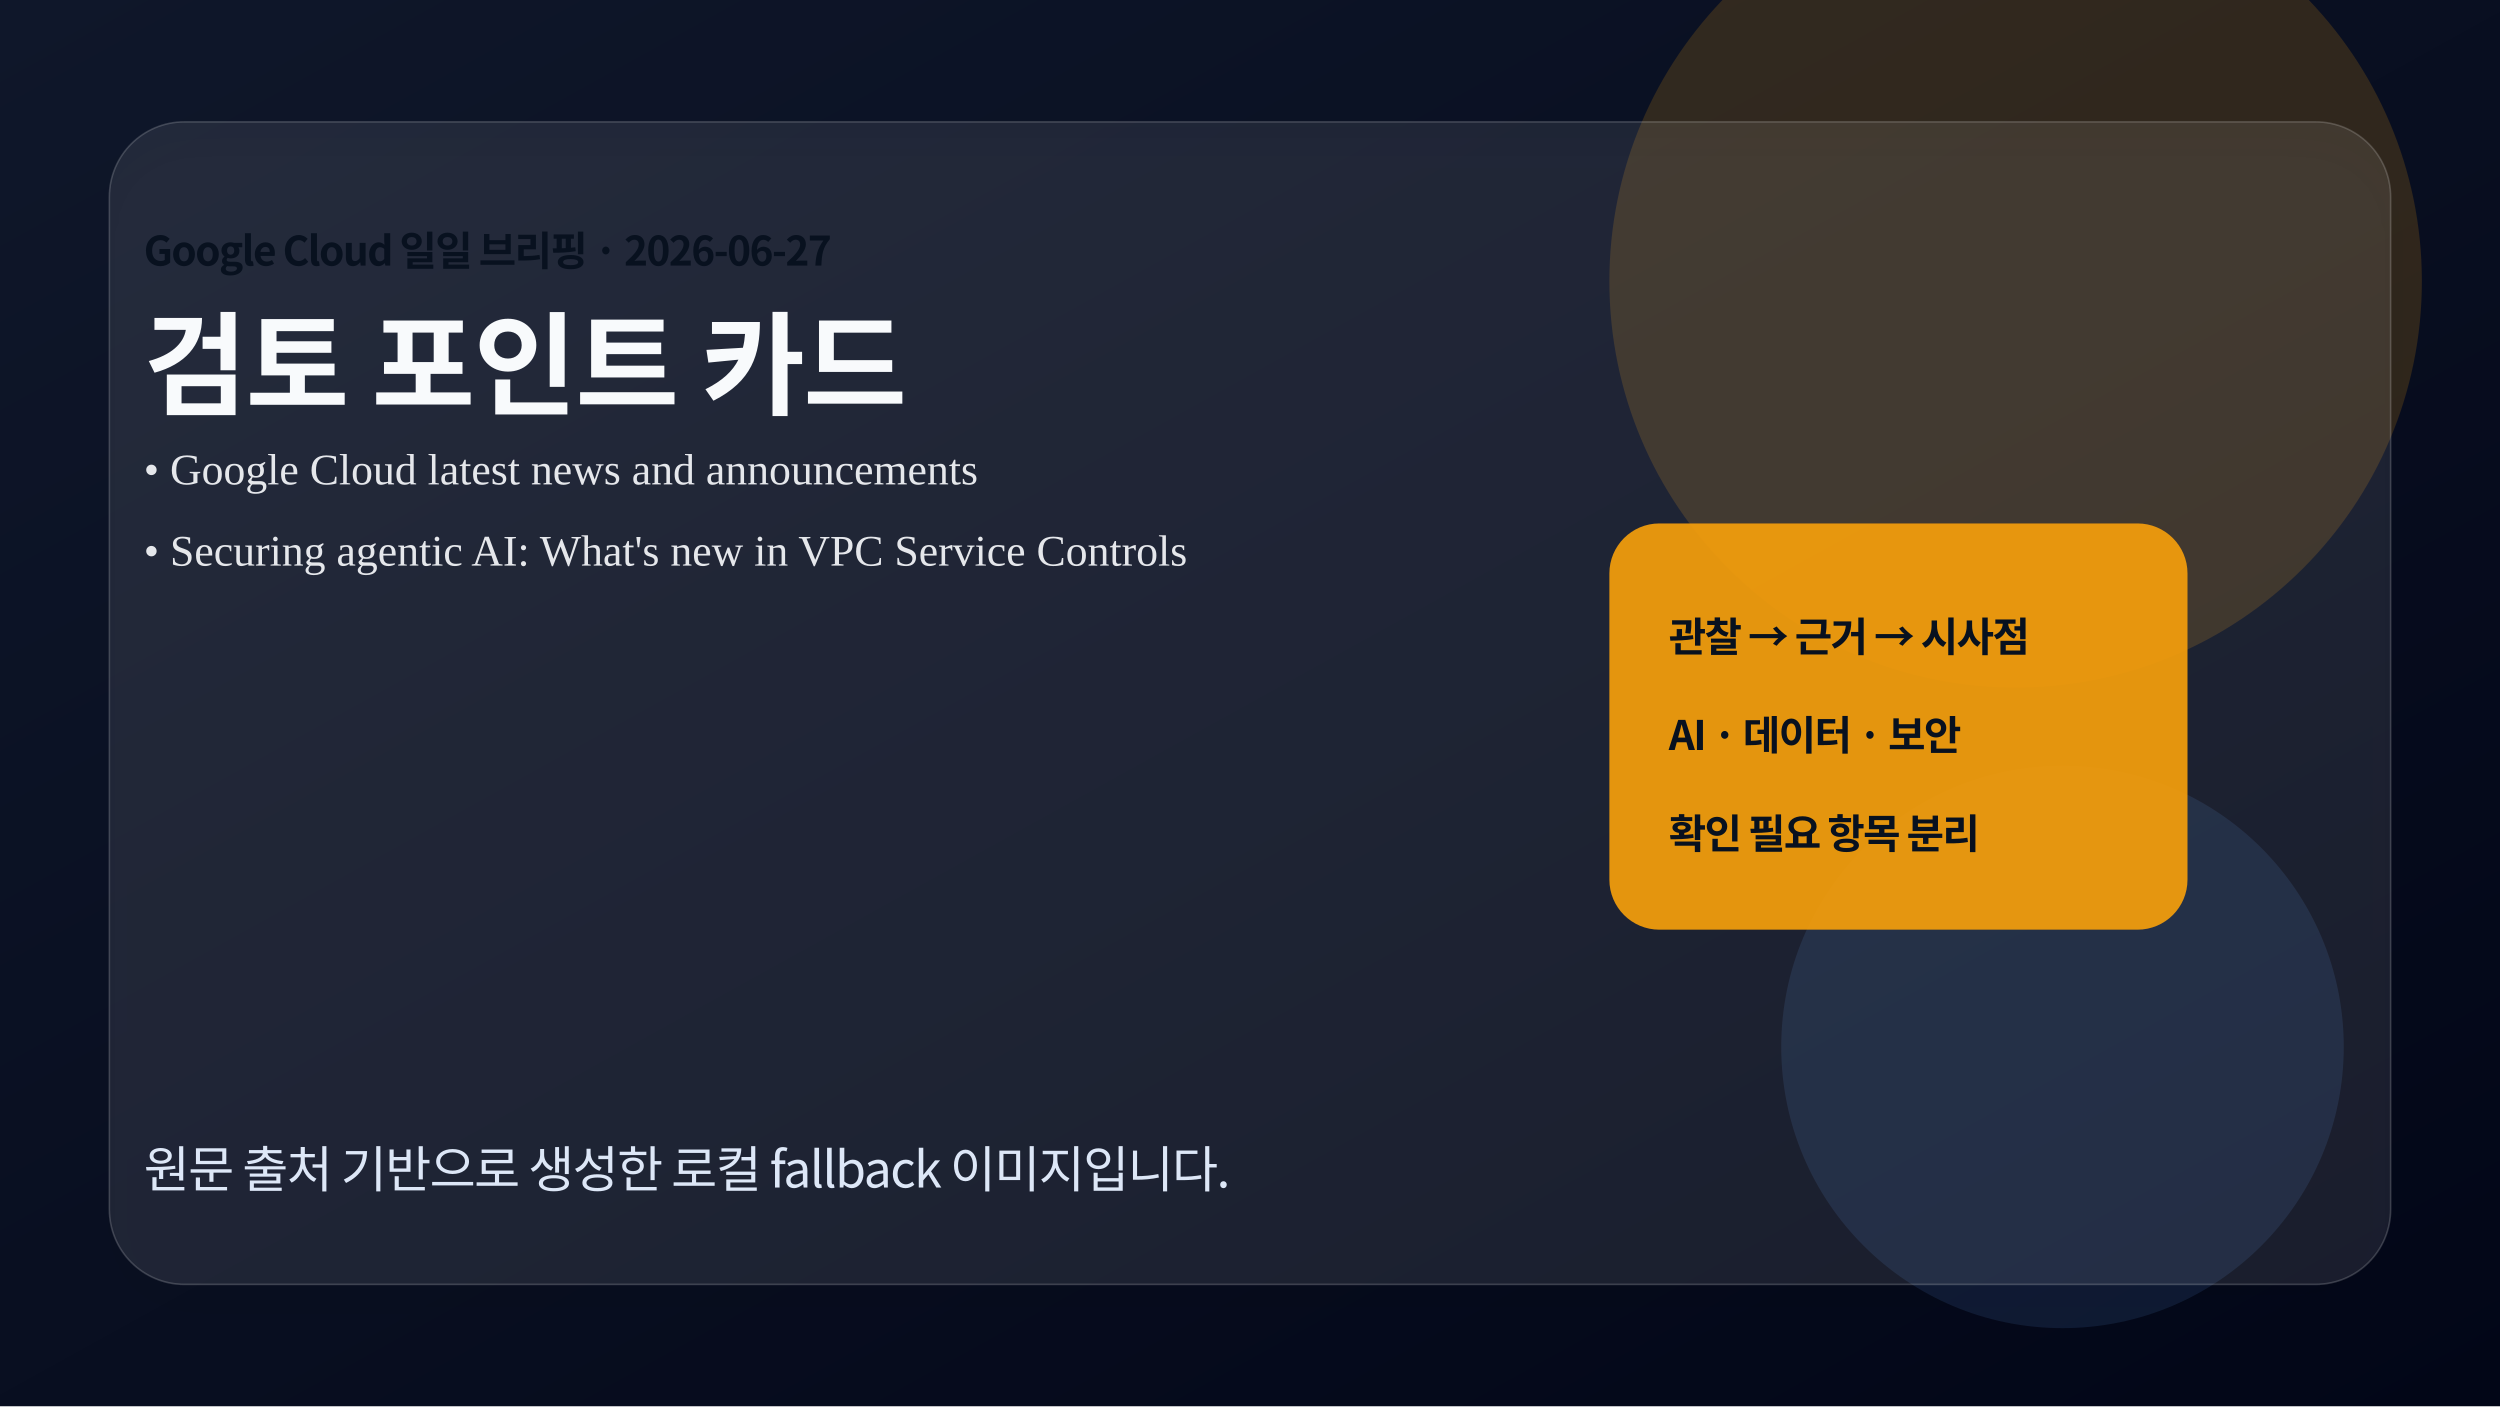
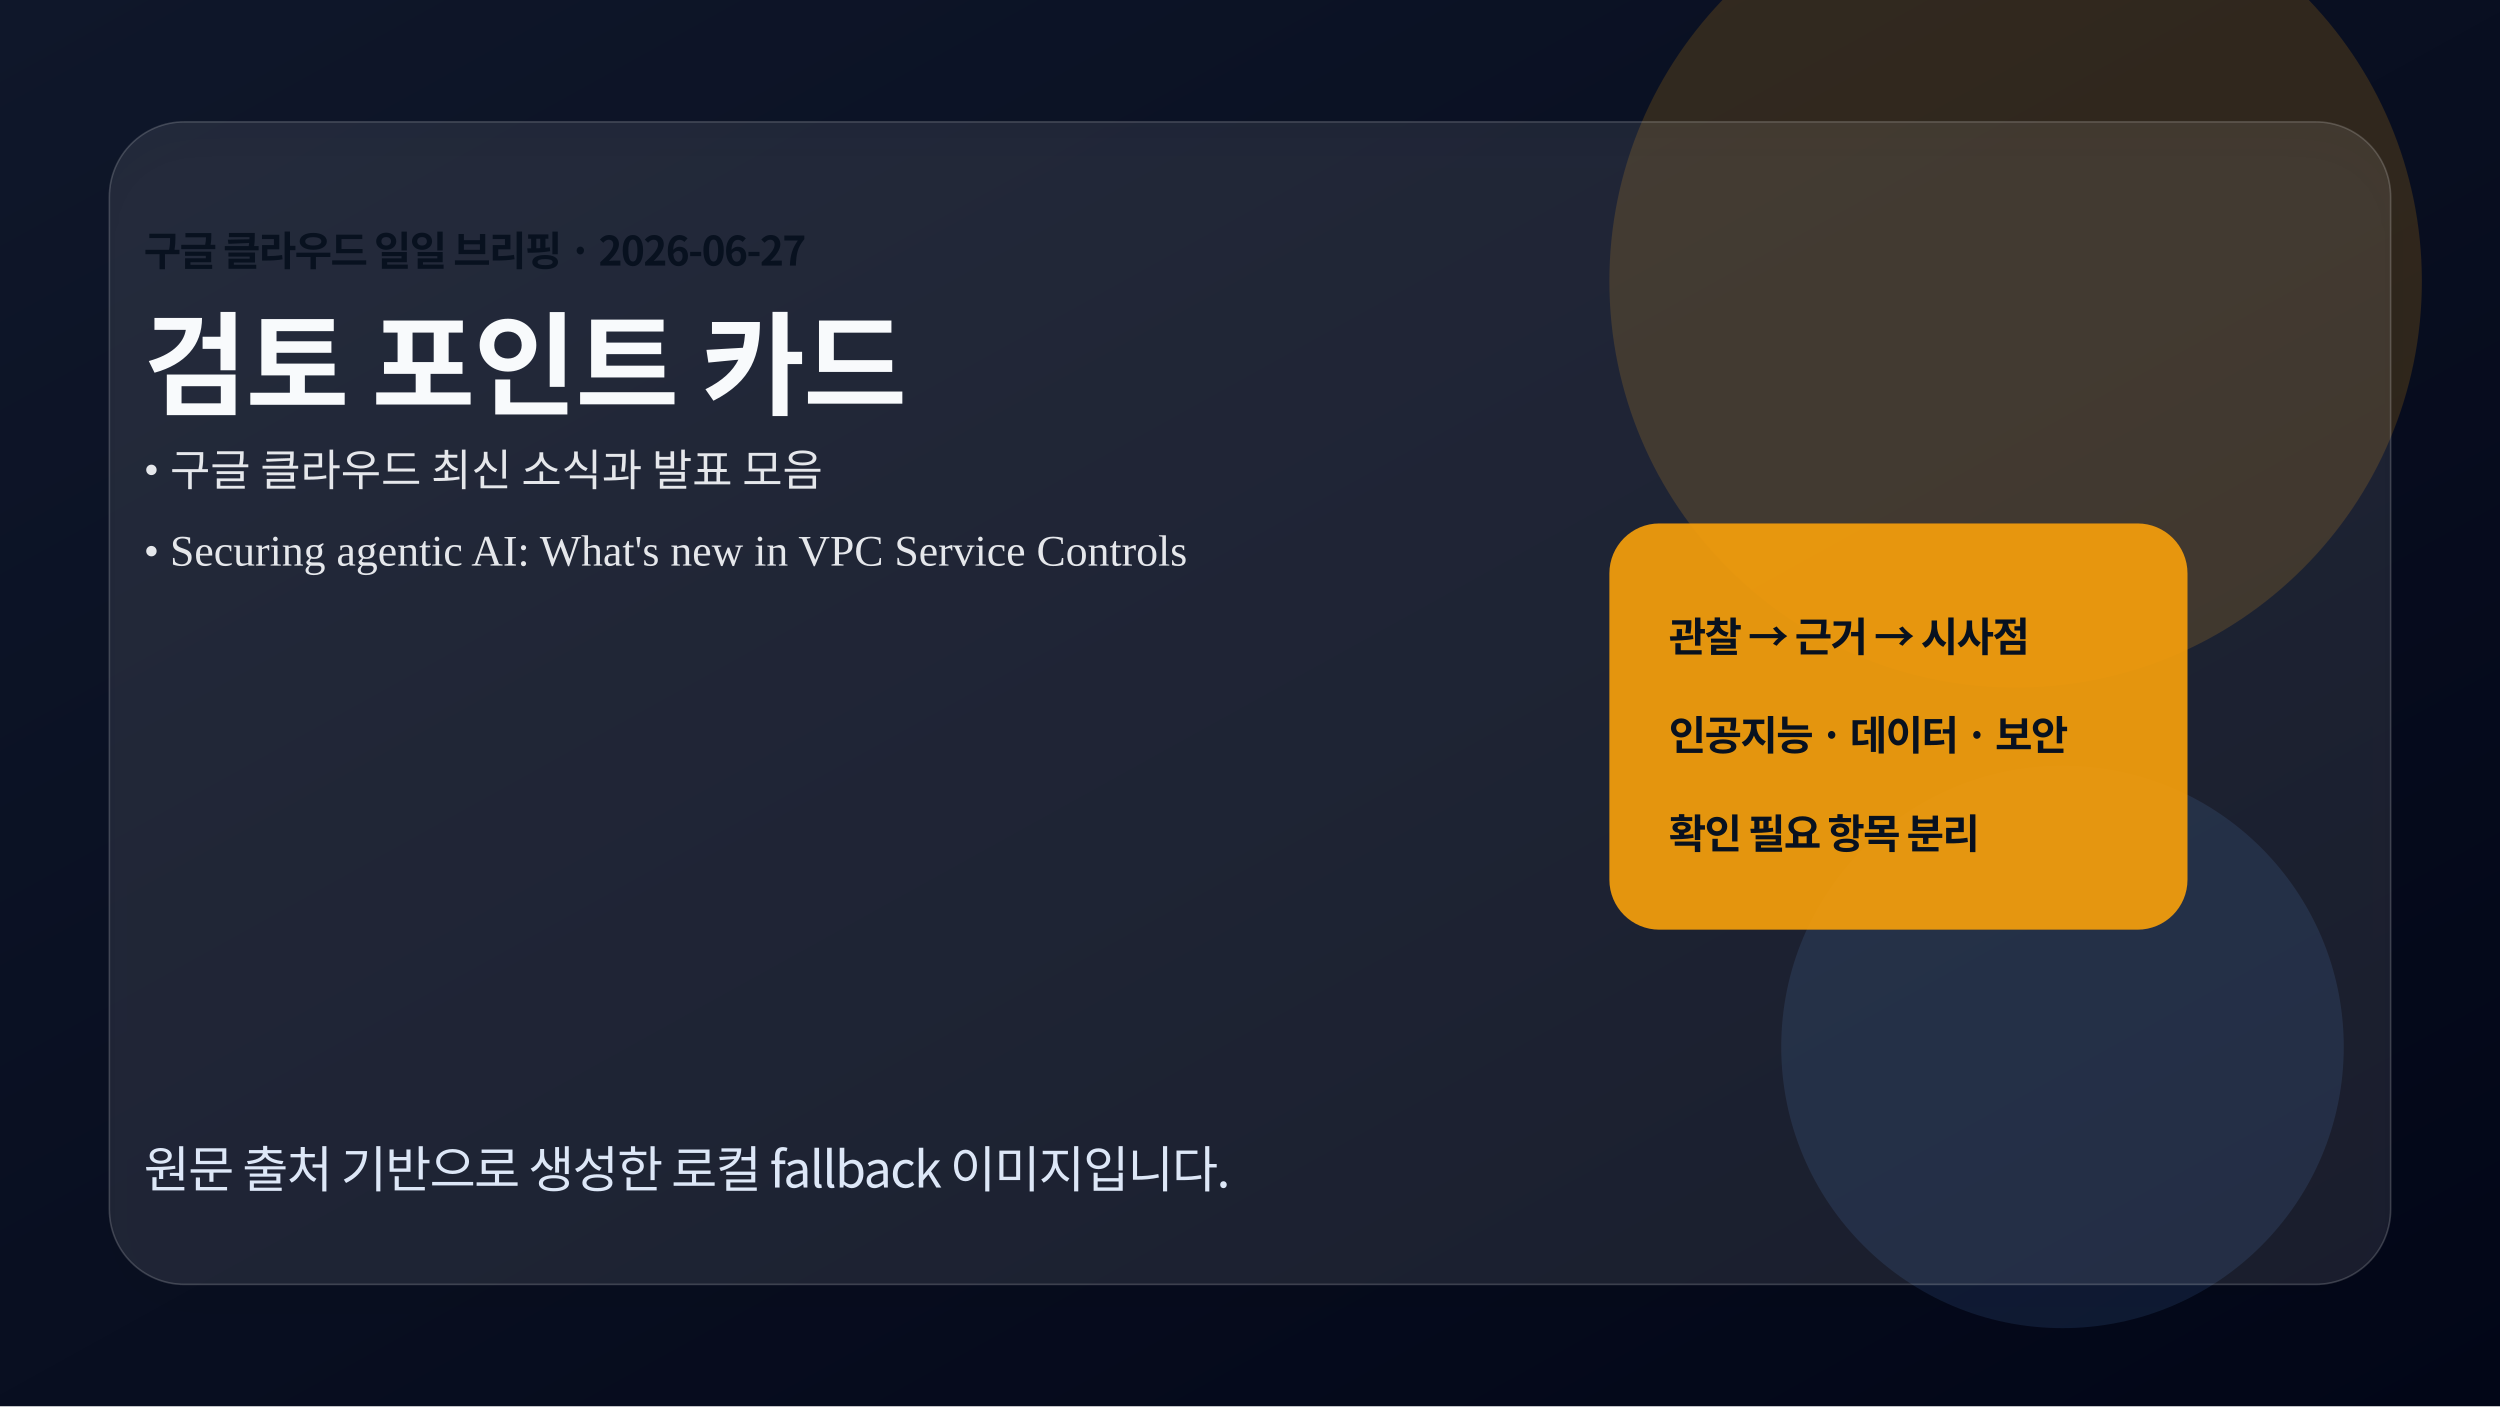
<svg xmlns="http://www.w3.org/2000/svg" width="1600" height="900" viewBox="0 0 1600 900">
  <defs>
    <linearGradient id="g" x1="0" y1="0" x2="1" y2="1">
      <stop offset="0" stop-color="#0F172A" />
      <stop offset="1" stop-color="#020617" />
    </linearGradient>
    <filter id="shadow">
      <feDropShadow dx="0" dy="18" stdDeviation="18" flood-color="#000" flood-opacity="0.35" />
    </filter>
  </defs>
  <style>.k{font-family:'Apple SD Gothic Neo','Noto Sans CJK KR','Noto Sans KR',sans-serif;fill:#F8FAFC;letter-spacing:-1px}.title{font-size:72px;font-weight:800}.sub{font-size:32px;fill:#DDE7F7}.small{font-size:28px;fill:#E5E7EB}.chip{font-size:26px;fill:#08111F;font-weight:700}</style>
  <rect width="1600" height="900" fill="url(#g)" />
  <circle cx="1290" cy="180" r="260" fill="#F59E0B" opacity="0.17" />
  <circle cx="1320" cy="670" r="180" fill="#60A5FA" opacity="0.12" />
  <rect x="70" y="78" width="1460" height="744" rx="48" fill="rgba(255,255,255,0.08)" stroke="rgba(255,255,255,0.18)" filter="url(#shadow)" />
-   <text x="92" y="170" class="k chip" fill="#F59E0B">Google Cloud 일일 브리핑 · 2026-06-27</text>
+   <text x="92" y="170" class="k chip" fill="#F59E0B">구글 클라우드 일일 브리핑 · 2026-06-27</text>
  <text x="92" y="260" class="k title">검토 포인트 카드</text>
-   <text x="92" y="310" class="small">• Google Cloud latest news and announcements</text>
+   <text x="92" y="310" class="small">• 구글 클라우드 최신 소식과 발표 모음</text>
  <text x="92" y="362" class="small">• Securing agentic AI: What's new in VPC Service Controls</text>
  <g transform="translate(1030 335)">
    <rect width="370" height="260" rx="32" fill="#F59E0B" opacity="0.92" />
    <text x="38" y="82" class="k chip">관찰 → 근거 → 시사점</text>
-     <text x="38" y="145" class="k chip">AI · 데이터 · 보안</text>
+     <text x="38" y="145" class="k chip">인공지능 · 데이터 · 보안</text>
    <text x="38" y="208" class="k chip">확인 필요 항목 분리</text>
  </g>
  <text x="92" y="760" class="k sub">원문 출처 기반으로 생성한 로컬 fallback 이미지입니다.</text>
</svg>
